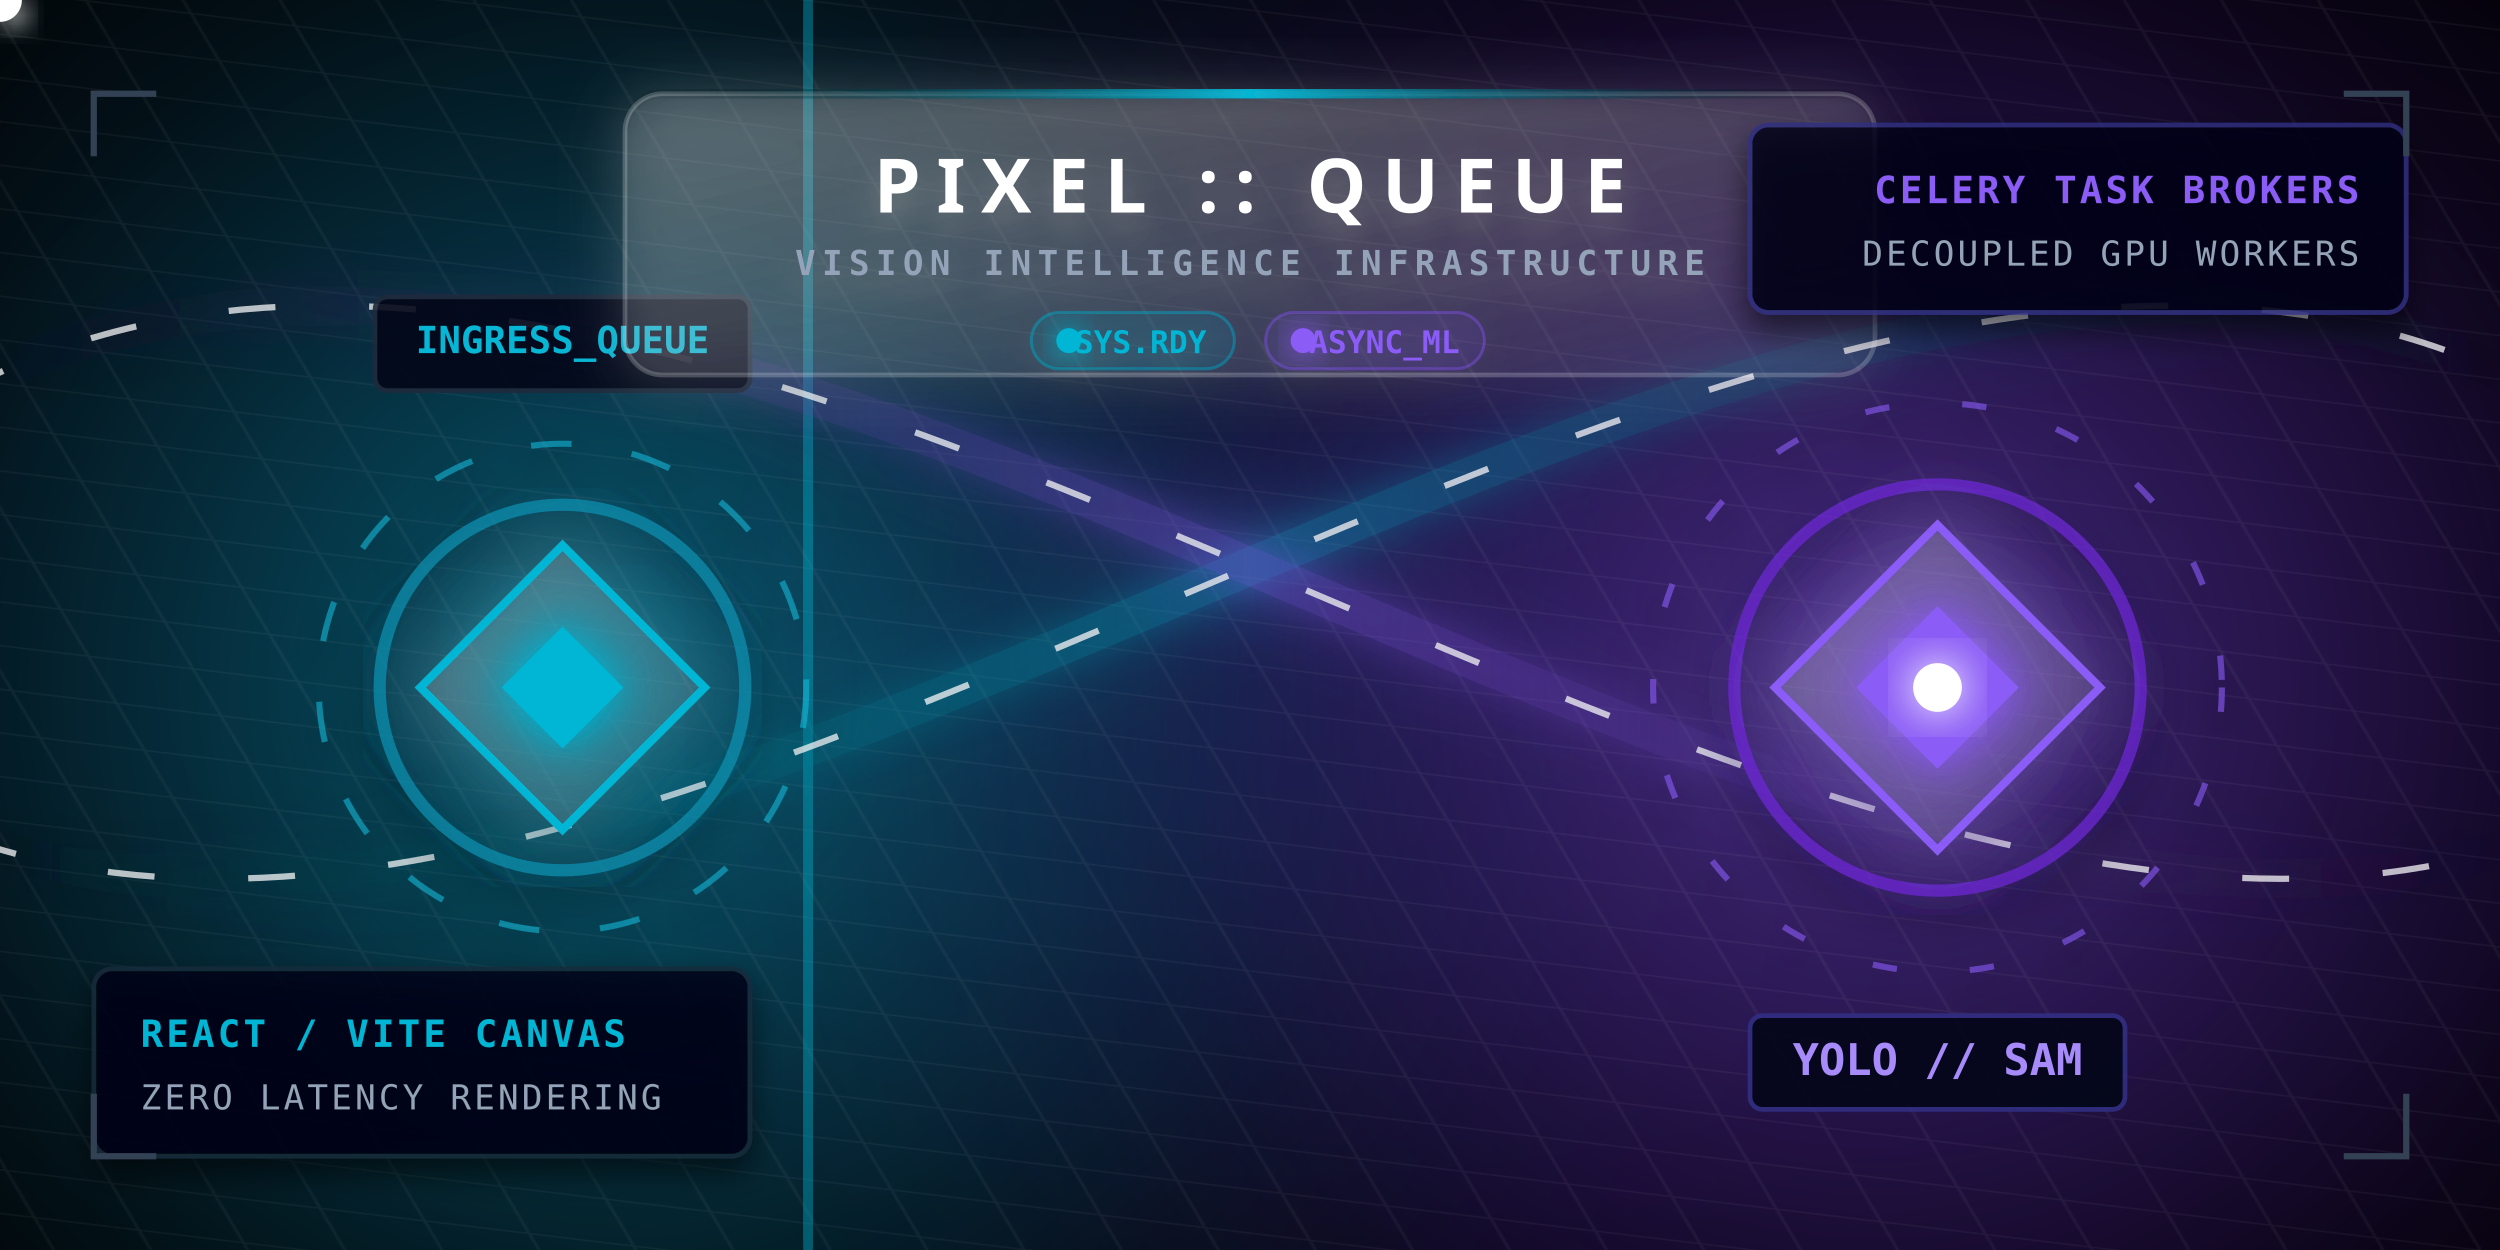
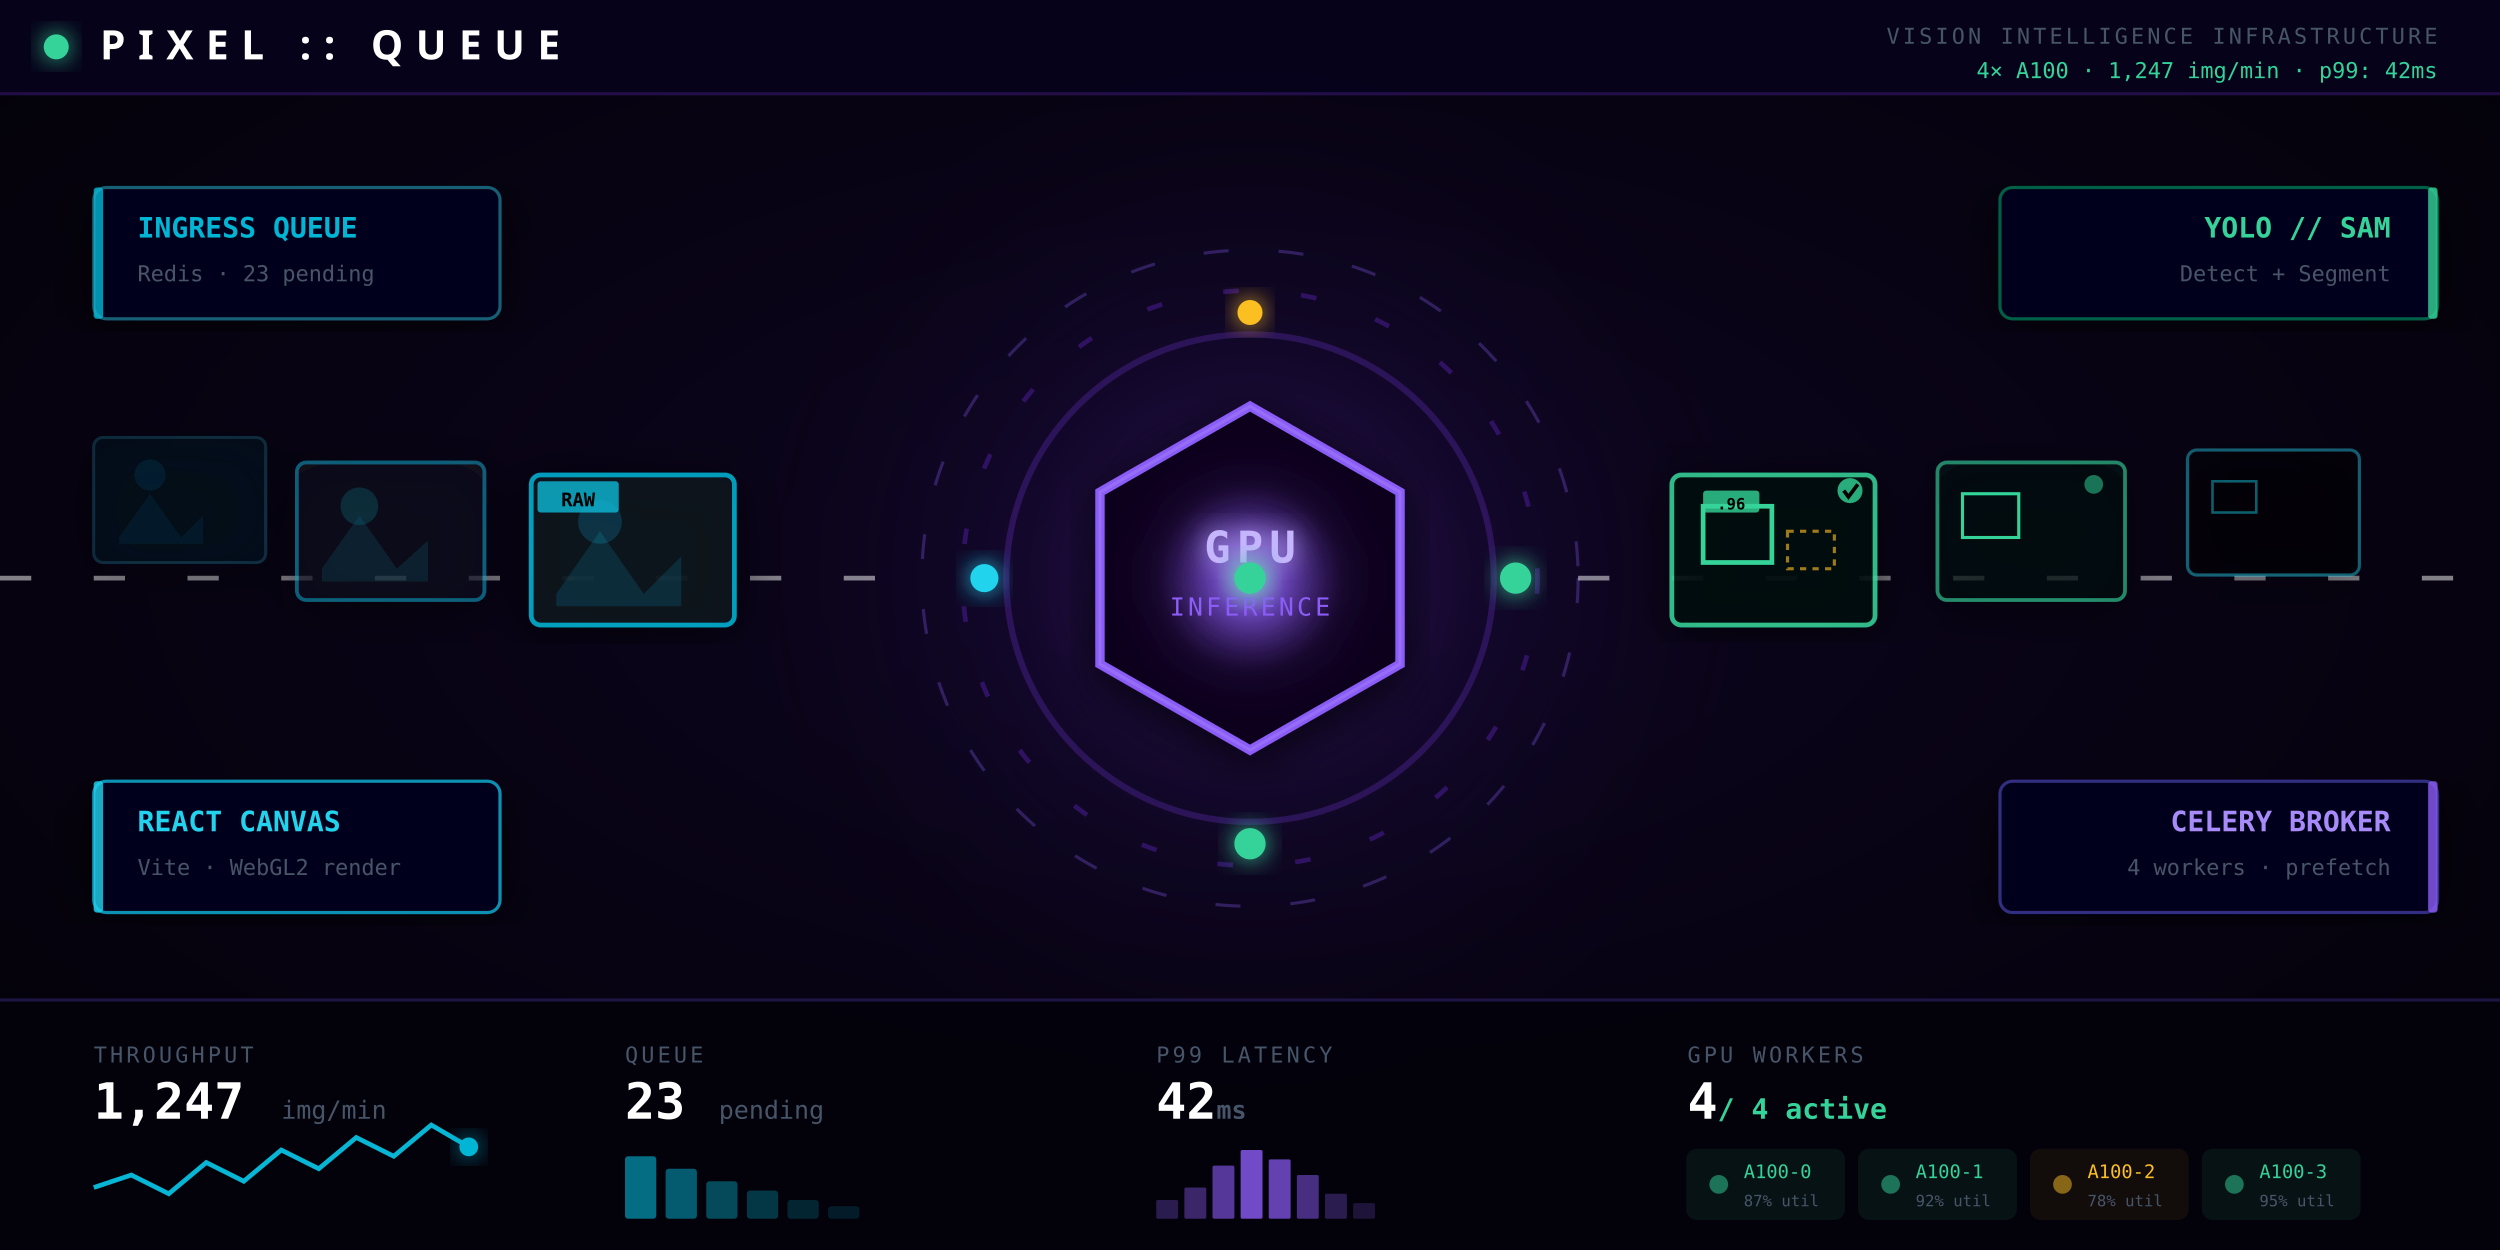
<svg xmlns="http://www.w3.org/2000/svg" viewBox="0 0 800 400" width="100%" height="100%">
  <defs>
-     <radialGradient id="spaceGradient" cx="50%" cy="50%" r="75%">
-       <stop offset="0%" stop-color="#0a051a" />
-       <stop offset="50%" stop-color="#05030d" />
-       <stop offset="100%" stop-color="#000000" />
+     <radialGradient id="bg" cx="50%" cy="45%" r="70%">
+       <stop offset="0%" stop-color="#0D0520" />
+       <stop offset="100%" stop-color="#030108" />
    </radialGradient>
-     <radialGradient id="cyanCore" cx="50%" cy="50%" r="50%">
-       <stop offset="0%" stop-color="#06B6D4" stop-opacity="0.5" />
-       <stop offset="60%" stop-color="#0891B2" stop-opacity="0.1" />
-       <stop offset="100%" stop-color="#020617" stop-opacity="0" />
+     <radialGradient id="coreBlast" cx="50%" cy="50%" r="50%">
+       <stop offset="0%" stop-color="#8B5CF6" stop-opacity="0.3" />
+       <stop offset="40%" stop-color="#6D28D9" stop-opacity="0.08" />
+       <stop offset="100%" stop-color="#000" stop-opacity="0" />
    </radialGradient>
-     <radialGradient id="purpleCore" cx="50%" cy="50%" r="50%">
-       <stop offset="0%" stop-color="#8B5CF6" stop-opacity="0.5" />
-       <stop offset="60%" stop-color="#6D28D9" stop-opacity="0.1" />
-       <stop offset="100%" stop-color="#020617" stop-opacity="0" />
+     <radialGradient id="coreInner" cx="50%" cy="50%" r="50%">
+       <stop offset="0%" stop-color="#C4B5FD" stop-opacity="0.9" />
+       <stop offset="40%" stop-color="#8B5CF6" stop-opacity="0.5" />
+       <stop offset="100%" stop-color="#4C1D95" stop-opacity="0" />
    </radialGradient>
-     <linearGradient id="glassLinear" x1="0" y1="0" x2="1" y2="1">
-       <stop offset="0%" stop-color="#ffffff" stop-opacity="0.15" />
-       <stop offset="100%" stop-color="#ffffff" stop-opacity="0.03" />
+     <linearGradient id="inFlow" x1="0" y1="0" x2="1" y2="0">
+       <stop offset="0%" stop-color="#06B6D4" stop-opacity="0" />
+       <stop offset="100%" stop-color="#06B6D4" stop-opacity="0.8" />
    </linearGradient>
-     <linearGradient id="streamCyan" x1="0" y1="0" x2="1" y2="0">
-       <stop offset="0%" stop-color="#000000" stop-opacity="0" />
-       <stop offset="50%" stop-color="#06B6D4" stop-opacity="1" />
-       <stop offset="100%" stop-color="#000000" stop-opacity="0" />
+     <linearGradient id="outFlow" x1="0" y1="0" x2="1" y2="0">
+       <stop offset="0%" stop-color="#34D399" stop-opacity="0.8" />
+       <stop offset="100%" stop-color="#34D399" stop-opacity="0" />
    </linearGradient>
-     <linearGradient id="streamPurple" x1="0" y1="0" x2="1" y2="0">
-       <stop offset="0%" stop-color="#000000" stop-opacity="0" />
-       <stop offset="50%" stop-color="#8B5CF6" stop-opacity="1" />
-       <stop offset="100%" stop-color="#000000" stop-opacity="0" />
-     </linearGradient>
-     <filter id="glassBlur" x="-20%" y="-20%" width="140%" height="140%">
-       <feGaussianBlur stdDeviation="10" result="blur" />
-       <feComposite in="SourceGraphic" in2="blur" operator="over" />
-     </filter>
-     <filter id="neonGlowCyan" x="-50%" y="-50%" width="200%" height="200%">
-       <feGaussianBlur stdDeviation="5" result="blur1" />
-       <feGaussianBlur stdDeviation="12" result="blur2" />
+     <filter id="g" x="-50%" y="-50%" width="200%" height="200%">
+       <feGaussianBlur stdDeviation="4" />
      <feMerge>
-         <feMergeNode in="blur2" />
-         <feMergeNode in="blur1" />
+         <feMergeNode />
        <feMergeNode in="SourceGraphic" />
      </feMerge>
    </filter>
-     <filter id="neonGlowPurple" x="-50%" y="-50%" width="200%" height="200%">
-       <feGaussianBlur stdDeviation="5" result="blur1" />
-       <feGaussianBlur stdDeviation="12" result="blur2" />
+     <filter id="gb" x="-50%" y="-50%" width="200%" height="200%">
+       <feGaussianBlur stdDeviation="12" />
      <feMerge>
-         <feMergeNode in="blur2" />
-         <feMergeNode in="blur1" />
+         <feMergeNode />
        <feMergeNode in="SourceGraphic" />
      </feMerge>
    </filter>
-     <filter id="deepShadow" x="-30%" y="-30%" width="160%" height="160%">
-       <feDropShadow dx="0" dy="15" stdDeviation="25" flood-color="#000000" flood-opacity="0.9" />
-       <feDropShadow dx="0" dy="5" stdDeviation="5" flood-color="#000000" flood-opacity="0.7" />
+     <filter id="sh" x="-10%" y="-10%" width="120%" height="120%">
+       <feDropShadow dx="0" dy="3" stdDeviation="8" flood-color="#000" flood-opacity="0.8" />
    </filter>
-     <pattern id="isoGrid" width="60" height="34.641" patternUnits="userSpaceOnUse">
-       <path d="M 0 17.32 L 30 0 L 60 17.32 L 30 34.64 Z" fill="none" stroke="#ffffff" stroke-width="1" stroke-opacity="0.05" />
-     </pattern>
-     <path id="flowPath1" d="M -50 250 C 200 400, 600 -50, 850 150" fill="none" />
-     <path id="flowPath2" d="M -50 150 C 200 -50, 600 400, 850 250" fill="none" />
  </defs>
-   <rect width="100%" height="100%" fill="url(#spaceGradient)" />
-   <circle cx="200" cy="220" r="400" fill="url(#cyanCore)" />
-   <circle cx="600" cy="220" r="400" fill="url(#purpleCore)" />
-   <g transform="translate(0, 150) scale(1, 0.45) rotate(45, 400, 200)">
-     <rect x="-600" y="-600" width="2000" height="2000" fill="url(#isoGrid)" />
-     <line x1="-600" y1="-600" x2="1400" y2="1400" stroke="#06B6D4" stroke-width="3" opacity="0.4" filter="url(#neonGlowCyan)">
-       <animate attributeName="x1" values="-600;1400;-600" dur="10s" repeatCount="indefinite" />
-       <animate attributeName="y1" values="-600;1400;-600" dur="10s" repeatCount="indefinite" />
-       <animate attributeName="x2" values="0;2000;0" dur="10s" repeatCount="indefinite" />
-       <animate attributeName="y2" values="0;2000;0" dur="10s" repeatCount="indefinite" />
-     </line>
-   </g>
-   <g opacity="0.9">
-     <path d="M -50 250 C 200 400, 600 -50, 850 150" fill="none" stroke="url(#streamCyan)" stroke-width="12" filter="url(#neonGlowCyan)" opacity="0.4" />
-     <path d="M -50 150 C 200 -50, 600 400, 850 250" fill="none" stroke="url(#streamPurple)" stroke-width="12" filter="url(#neonGlowPurple)" opacity="0.4" />
-     <path d="M -50 250 C 200 400, 600 -50, 850 150" fill="none" stroke="#fff" stroke-width="2" stroke-dasharray="15 30" opacity="0.8">
-       <animate attributeName="stroke-dashoffset" values="45;0" dur="1.2s" repeatCount="indefinite" />
-     </path>
-     <path d="M -50 150 C 200 -50, 600 400, 850 250" fill="none" stroke="#fff" stroke-width="2" stroke-dasharray="15 30" opacity="0.8">
-       <animate attributeName="stroke-dashoffset" values="45;0" dur="1.2s" repeatCount="indefinite" />
-     </path>
-   </g>
-   <g>
-     <circle r="6" fill="#FFF" filter="url(#neonGlowCyan)">
-       <animateMotion dur="4s" repeatCount="indefinite" rotate="auto">
-         <mpath href="#flowPath1" />
-       </animateMotion>
+   <rect width="800" height="400" fill="url(#bg)" />
+   <rect width="800" height="30" fill="#06021A" opacity="0.97" />
+   <line x1="0" y1="30" x2="800" y2="30" stroke="#4C1D95" stroke-width="1" opacity="0.4" />
+   <circle cx="18" cy="15" r="4" fill="#34D399" filter="url(#g)">
+     <animate attributeName="opacity" values="1;0.5;1" dur="2s" repeatCount="indefinite" />
+   </circle>
+   <text x="32" y="19" fill="#FFF" font-family="system-ui,sans-serif" font-size="13" font-weight="900" letter-spacing="4">PIXEL :: QUEUE</text>
+   <text x="780" y="14" fill="#475569" font-family="monospace" font-size="7" text-anchor="end" letter-spacing="1">VISION INTELLIGENCE INFRASTRUCTURE</text>
+   <text x="780" y="25" fill="#34D399" font-family="monospace" font-size="7" text-anchor="end">4× A100 · 1,247 img/min · p99: 42ms</text>
+   <circle cx="400" cy="185" r="180" fill="url(#coreBlast)" />
+   <g transform="translate(400, 185)">
+     <circle r="105" fill="none" stroke="#8B5CF6" stroke-width="1" stroke-dasharray="8 16" opacity="0.3">
+       <animateTransform attributeName="transform" type="rotate" from="0" to="360" dur="30s" repeatCount="indefinite" />
    </circle>
-     <circle r="4" fill="#FFF" filter="url(#neonGlowCyan)">
-       <animateMotion dur="5.5s" repeatCount="indefinite" rotate="auto" begin="1s">
-         <mpath href="#flowPath1" />
-       </animateMotion>
+     <circle r="92" fill="none" stroke="#6D28D9" stroke-width="1.5" stroke-dasharray="5 20" opacity="0.35">
+       <animateTransform attributeName="transform" type="rotate" from="360" to="0" dur="22s" repeatCount="indefinite" />
    </circle>
-     <circle r="6" fill="#FFF" filter="url(#neonGlowPurple)">
-       <animateMotion dur="4.5s" repeatCount="indefinite" rotate="auto" begin="0.5s">
-         <mpath href="#flowPath2" />
-       </animateMotion>
+     <circle r="78" fill="none" stroke="#7C3AED" stroke-width="2" opacity="0.25" />
+     <polygon points="0,-55 48,-27.5 48,27.5 0,55 -48,27.5 -48,-27.5" fill="#08021A" stroke="#8B5CF6" stroke-width="3" filter="url(#sh)" />
+     <polygon points="0,-55 48,-27.5 48,27.5 0,55 -48,27.5 -48,-27.5" fill="none" stroke="#C4B5FD" stroke-width="1" opacity="0.2" />
+     <circle r="30" fill="url(#coreInner)" filter="url(#gb)">
+       <animate attributeName="r" values="28;35;28" dur="3s" repeatCount="indefinite" />
    </circle>
-     <circle r="7" fill="#FFF" filter="url(#neonGlowPurple)">
-       <animateMotion dur="6s" repeatCount="indefinite" rotate="auto" begin="2s">
-         <mpath href="#flowPath2" />
-       </animateMotion>
-     </circle>
-   </g>
-   <g transform="translate(180, 220) scale(1.3)" filter="url(#deepShadow)">
-     <circle cx="0" cy="0" r="60" fill="none" stroke="#06B6D4" stroke-width="1.5" stroke-dasharray="10 15" opacity="0.6">
-       <animateTransform attributeName="transform" type="rotate" from="0" to="360" dur="20s" repeatCount="indefinite" />
-     </circle>
-     <circle cx="0" cy="0" r="45" fill="none" stroke="#0891B2" stroke-width="3" opacity="0.7" />
-     <polygon points="0,-35 35,0 0,35 -35,0" fill="url(#glassLinear)" stroke="#06B6D4" stroke-width="2" filter="url(#glassBlur)" />
-     <polygon points="0,-15 15,0 0,15 -15,0" fill="#06B6D4" filter="url(#neonGlowCyan)">
-       <animate attributeName="opacity" values="0.6;1;0.6" dur="2s" repeatCount="indefinite" />
-     </polygon>
-   </g>
-   <g transform="translate(180, 110)">
-     <rect x="-60" y="-15" width="120" height="30" rx="4" fill="#020617" stroke="#1E293B" stroke-width="1.5" opacity="0.9" />
-     <text x="0" y="3" fill="#06B6D4" font-family="monospace" font-size="12" font-weight="900" text-anchor="middle">INGRESS_QUEUE</text>
-   </g>
-   <g transform="translate(620, 220) scale(1.3)" filter="url(#deepShadow)">
-     <circle cx="0" cy="0" r="70" fill="none" stroke="#8B5CF6" stroke-width="1.5" stroke-dasharray="6 18" opacity="0.6">
-       <animateTransform attributeName="transform" type="rotate" from="360" to="0" dur="25s" repeatCount="indefinite" />
-     </circle>
-     <circle cx="0" cy="0" r="50" fill="none" stroke="#6D28D9" stroke-width="3" opacity="0.7" />
-     <polygon points="0,-40 40,0 0,40 -40,0" fill="url(#glassLinear)" stroke="#8B5CF6" stroke-width="2" filter="url(#glassBlur)" />
-     <polygon points="0,-20 20,0 0,20 -20,0" fill="#8B5CF6" filter="url(#neonGlowPurple)">
-       <animate attributeName="opacity" values="0.7;1;0.7" dur="1.5s" repeatCount="indefinite" />
-     </polygon>
-     <circle cx="0" cy="0" r="6" fill="#FFF" filter="url(#neonGlowPurple)" />
-   </g>
-   <g transform="translate(620, 340)">
-     <rect x="-60" y="-15" width="120" height="30" rx="4" fill="#020617" stroke="#312E81" stroke-width="1.5" opacity="0.9" />
-     <text x="0" y="4" fill="#A78BFA" font-family="monospace" font-size="14" font-weight="900" text-anchor="middle">YOLO // SAM</text>
-   </g>
-   <g transform="translate(200, 30)" filter="url(#deepShadow)">
-     <rect width="400" height="90" rx="12" fill="url(#glassLinear)" stroke="#ffffff" stroke-width="1.5" stroke-opacity="0.2" filter="url(#glassBlur)" />
-     <path d="M 0 12 C 0 5.3 5.3 0 12 0 L 388 0 C 394.6 0 400 5.3 400 12" fill="none" stroke="url(#streamCyan)" stroke-width="3" />
-     <text x="200" y="38" fill="#FFFFFF" font-family="system-ui, sans-serif" font-size="24" font-weight="900" letter-spacing="5" text-anchor="middle">PIXEL :: QUEUE</text>
-     <text x="200" y="58" fill="#94A3B8" font-family="monospace" font-size="11" font-weight="600" letter-spacing="2" text-anchor="middle">VISION INTELLIGENCE INFRASTRUCTURE</text>
-     <g transform="translate(130, 70)">
-       <rect x="0" y="0" width="65" height="18" rx="9" fill="#06B6D4" fill-opacity="0.1" stroke="#06B6D4" stroke-opacity="0.4" />
-       <circle cx="12" cy="9" r="4" fill="#06B6D4" filter="url(#neonGlowCyan)" />
-       <text x="35" y="13" fill="#06B6D4" font-family="monospace" font-size="10" font-weight="bold" text-anchor="middle">SYS.RDY</text>
-     </g>
-     <g transform="translate(205, 70)">
-       <rect x="0" y="0" width="70" height="18" rx="9" fill="#8B5CF6" fill-opacity="0.1" stroke="#8B5CF6" stroke-opacity="0.4" />
-       <circle cx="12" cy="9" r="4" fill="#8B5CF6" filter="url(#neonGlowPurple)" />
-       <text x="38" y="13" fill="#8B5CF6" font-family="monospace" font-size="10" font-weight="bold" text-anchor="middle">ASYNC_ML</text>
-     </g>
-   </g>
-   <g transform="translate(30, 310)" filter="url(#deepShadow)">
-     <rect width="210" height="60" rx="6" fill="#020617" stroke="#1E293B" stroke-width="1.5" opacity="0.8" />
-     <text x="15" y="25" fill="#06B6D4" font-family="monospace" font-size="12" font-weight="bold" letter-spacing="1">REACT / VITE CANVAS</text>
-     <text x="15" y="45" fill="#94A3B8" font-family="monospace" font-size="11" letter-spacing="1">ZERO LATENCY RENDERING</text>
-   </g>
-   <g transform="translate(560, 40)" filter="url(#deepShadow)">
-     <rect width="210" height="60" rx="6" fill="#020617" stroke="#312E81" stroke-width="1.5" opacity="0.8" />
-     <text x="195" y="25" fill="#8B5CF6" font-family="monospace" font-size="12" font-weight="bold" letter-spacing="1" text-anchor="end">CELERY TASK BROKERS</text>
-     <text x="195" y="45" fill="#94A3B8" font-family="monospace" font-size="11" letter-spacing="1" text-anchor="end">DECOUPLED GPU WORKERS</text>
-   </g>
-   <g stroke="#334155" stroke-width="2" fill="none">
-     <path d="M 30 50 L 30 30 L 50 30" />
-     <path d="M 770 50 L 770 30 L 750 30" />
-     <path d="M 30 350 L 30 370 L 50 370" />
-     <path d="M 770 350 L 770 370 L 750 370" />
+     <text x="0" y="-5" fill="#C4B5FD" font-family="monospace" font-size="14" font-weight="900" text-anchor="middle" letter-spacing="2" filter="url(#g)">GPU</text>
+     <text x="0" y="12" fill="#8B5CF6" font-family="monospace" font-size="8" text-anchor="middle" letter-spacing="1">INFERENCE</text>
+     <g>
+       <circle r="5" fill="#34D399" filter="url(#g)">
+         <animateTransform attributeName="transform" type="rotate" from="0" to="360" dur="8s" repeatCount="indefinite" />
+         <animate attributeName="cx" values="85;85" dur="8s" />
+         <animate attributeName="cy" values="0;0" dur="8s" />
+       </circle>
+       <circle cx="85" cy="0" r="5" fill="#34D399" filter="url(#g)">
+         <animateTransform attributeName="transform" type="rotate" from="0" to="360" dur="8s" repeatCount="indefinite" />
+       </circle>
+     </g>
+     <g>
+       <circle cx="-85" cy="0" r="4.5" fill="#22D3EE" filter="url(#g)">
+         <animateTransform attributeName="transform" type="rotate" from="90" to="450" dur="10s" repeatCount="indefinite" />
+       </circle>
+     </g>
+     <g>
+       <circle cx="0" cy="-85" r="4" fill="#FBBF24" filter="url(#g)">
+         <animateTransform attributeName="transform" type="rotate" from="180" to="540" dur="12s" repeatCount="indefinite" />
+       </circle>
+     </g>
+     <g>
+       <circle cx="0" cy="85" r="5" fill="#34D399" filter="url(#g)">
+         <animateTransform attributeName="transform" type="rotate" from="270" to="630" dur="9s" repeatCount="indefinite" />
+       </circle>
+     </g>
+   </g>
+   <line x1="0" y1="185" x2="295" y2="185" stroke="url(#inFlow)" stroke-width="4" filter="url(#g)" />
+   <line x1="0" y1="185" x2="295" y2="185" stroke="#FFF" stroke-width="1.5" stroke-dasharray="10 20" opacity="0.5">
+     <animate attributeName="stroke-dashoffset" values="30;0" dur="1s" repeatCount="indefinite" />
+   </line>
+   <g filter="url(#sh)">
+     <rect x="30" y="140" width="55" height="40" rx="3" fill="#0A1520" stroke="#155E75" stroke-width="1" opacity="0.4" />
+     <circle cx="48" cy="152" r="5" fill="#06B6D4" opacity="0.1" />
+     <polygon points="38,172 48,158 58,172 65,165 65,174 38,174" fill="#06B6D4" opacity="0.08" />
+     <rect x="95" y="148" width="60" height="44" rx="3" fill="#0A1520" stroke="#0891B2" stroke-width="1.2" opacity="0.6" />
+     <circle cx="115" cy="162" r="6" fill="#06B6D4" opacity="0.15" />
+     <polygon points="103,182 115,165 127,182 137,173 137,186 103,186" fill="#06B6D4" opacity="0.1" />
+     <rect x="170" y="152" width="65" height="48" rx="3" fill="#0A1520" stroke="#06B6D4" stroke-width="1.5" opacity="0.85" />
+     <circle cx="192" cy="167" r="7" fill="#06B6D4" opacity="0.2" />
+     <polygon points="178,190 192,170 206,190 218,178 218,194 178,194" fill="#06B6D4" opacity="0.15" />
+     <rect x="172" y="154" width="26" height="10" rx="1" fill="#06B6D4" opacity="0.8" />
+     <text x="185" y="162" fill="#000" font-family="monospace" font-size="6" font-weight="bold" text-anchor="middle">RAW</text>
+   </g>
+   <g transform="translate(30, 60)" filter="url(#sh)">
+     <rect width="130" height="42" rx="4" fill="#06021A" stroke="#155E75" stroke-width="1" />
+     <rect width="3" height="42" rx="1" fill="#06B6D4" opacity="0.8" />
+     <text x="14" y="16" fill="#06B6D4" font-family="monospace" font-size="9" font-weight="bold">INGRESS QUEUE</text>
+     <text x="14" y="30" fill="#475569" font-family="monospace" font-size="7">Redis · 23 pending</text>
+   </g>
+   <g transform="translate(30, 250)" filter="url(#sh)">
+     <rect width="130" height="42" rx="4" fill="#06021A" stroke="#0891B2" stroke-width="1" />
+     <rect width="3" height="42" rx="1" fill="#22D3EE" opacity="0.8" />
+     <text x="14" y="16" fill="#22D3EE" font-family="monospace" font-size="9" font-weight="bold">REACT CANVAS</text>
+     <text x="14" y="30" fill="#475569" font-family="monospace" font-size="7">Vite · WebGL2 render</text>
+   </g>
+   <line x1="505" y1="185" x2="800" y2="185" stroke="url(#outFlow)" stroke-width="4" filter="url(#g)" />
+   <line x1="505" y1="185" x2="800" y2="185" stroke="#FFF" stroke-width="1.5" stroke-dasharray="10 20" opacity="0.5">
+     <animate attributeName="stroke-dashoffset" values="30;0" dur="1s" repeatCount="indefinite" />
+   </line>
+   <g filter="url(#sh)">
+     <rect x="535" y="152" width="65" height="48" rx="3" fill="#050D08" stroke="#34D399" stroke-width="1.5" opacity="0.85" />
+     <rect x="545" y="162" width="22" height="18" fill="none" stroke="#34D399" stroke-width="1.5" />
+     <rect x="545" y="157" width="18" height="7" fill="#34D399" rx="1" opacity="0.8" />
+     <text x="554" y="163" fill="#000" font-family="monospace" font-size="5" font-weight="bold" text-anchor="middle">.96</text>
+     <rect x="572" y="170" width="15" height="12" fill="none" stroke="#FBBF24" stroke-width="1" stroke-dasharray="2 2" opacity="0.6" />
+     <circle cx="592" cy="157" r="4" fill="#34D399" opacity="0.8" />
+     <path d="M 590 157 L 591.5 159 L 594.5 155" fill="none" stroke="#000" stroke-width="1.2" />
+     <rect x="620" y="148" width="60" height="44" rx="3" fill="#050D08" stroke="#34D399" stroke-width="1.2" opacity="0.6" />
+     <rect x="628" y="158" width="18" height="14" fill="none" stroke="#34D399" stroke-width="1" />
+     <circle cx="670" cy="155" r="3" fill="#34D399" opacity="0.5" />
+     <rect x="700" y="144" width="55" height="40" rx="3" fill="#050D08" stroke="#22D3EE" stroke-width="1" opacity="0.4" />
+     <rect x="708" y="154" width="14" height="10" fill="none" stroke="#22D3EE" stroke-width="0.8" opacity="0.4" />
+   </g>
+   <g transform="translate(640, 60)" filter="url(#sh)">
+     <rect width="140" height="42" rx="4" fill="#06021A" stroke="#065F46" stroke-width="1" />
+     <rect x="137" width="3" height="42" rx="1" fill="#34D399" opacity="0.8" />
+     <text x="125" y="16" fill="#34D399" font-family="monospace" font-size="9" font-weight="bold" text-anchor="end">YOLO // SAM</text>
+     <text x="125" y="30" fill="#475569" font-family="monospace" font-size="7" text-anchor="end">Detect + Segment</text>
+   </g>
+   <g transform="translate(640, 250)" filter="url(#sh)">
+     <rect width="140" height="42" rx="4" fill="#06021A" stroke="#312E81" stroke-width="1" />
+     <rect x="137" width="3" height="42" rx="1" fill="#8B5CF6" opacity="0.8" />
+     <text x="125" y="16" fill="#A78BFA" font-family="monospace" font-size="9" font-weight="bold" text-anchor="end">CELERY BROKER</text>
+     <text x="125" y="30" fill="#475569" font-family="monospace" font-size="7" text-anchor="end">4 workers · prefetch</text>
+   </g>
+   <rect x="0" y="320" width="800" height="80" fill="#03010A" opacity="0.97" />
+   <line x1="0" y1="320" x2="800" y2="320" stroke="#1E1545" stroke-width="1" />
+   <g font-family="monospace">
+     <g transform="translate(30, 332)">
+       <text y="8" fill="#475569" font-size="7" letter-spacing="1">THROUGHPUT</text>
+       <text y="26" fill="#FFF" font-size="16" font-weight="bold">1,247</text>
+       <text x="60" y="26" fill="#475569" font-size="8">img/min</text>
+       <polyline points="0,48 12,44 24,50 36,40 48,46 60,36 72,42 84,32 96,38 108,28 120,35" fill="none" stroke="#06B6D4" stroke-width="1.5" />
+       <circle cx="120" cy="35" r="3" fill="#06B6D4" filter="url(#g)" />
+     </g>
+     <g transform="translate(200, 332)">
+       <text y="8" fill="#475569" font-size="7" letter-spacing="1">QUEUE</text>
+       <text y="26" fill="#FFF" font-size="16" font-weight="bold">23</text>
+       <text x="30" y="26" fill="#475569" font-size="8">pending</text>
+       <g transform="translate(0, 36)">
+         <rect x="0" y="2" width="10" height="20" rx="1" fill="#06B6D4" opacity="0.6" />
+         <rect x="13" y="6" width="10" height="16" rx="1" fill="#06B6D4" opacity="0.5" />
+         <rect x="26" y="10" width="10" height="12" rx="1" fill="#06B6D4" opacity="0.4" />
+         <rect x="39" y="13" width="10" height="9" rx="1" fill="#06B6D4" opacity="0.3" />
+         <rect x="52" y="16" width="10" height="6" rx="1" fill="#06B6D4" opacity="0.2" />
+         <rect x="65" y="18" width="10" height="4" rx="1" fill="#06B6D4" opacity="0.15" />
+       </g>
+     </g>
+     <g transform="translate(370, 332)">
+       <text y="8" fill="#475569" font-size="7" letter-spacing="1">P99 LATENCY</text>
+       <text y="26" fill="#FFF" font-size="16" font-weight="bold">42<tspan fill="#475569" font-size="8">ms</tspan>
+       </text>
+       <g transform="translate(0, 36)" fill="#8B5CF6">
+         <rect x="0" y="16" width="7" height="6" rx="0.5" opacity="0.3" />
+         <rect x="9" y="12" width="7" height="10" rx="0.5" opacity="0.4" />
+         <rect x="18" y="5" width="7" height="17" rx="0.5" opacity="0.6" />
+         <rect x="27" y="0" width="7" height="22" rx="0.5" opacity="0.8" />
+         <rect x="36" y="3" width="7" height="19" rx="0.5" opacity="0.7" />
+         <rect x="45" y="8" width="7" height="14" rx="0.5" opacity="0.5" />
+         <rect x="54" y="14" width="7" height="8" rx="0.5" opacity="0.3" />
+         <rect x="63" y="17" width="7" height="5" rx="0.5" opacity="0.2" />
+       </g>
+     </g>
+     <g transform="translate(540, 332)">
+       <text y="8" fill="#475569" font-size="7" letter-spacing="1">GPU WORKERS</text>
+       <text y="26" fill="#FFF" font-size="16" font-weight="bold">4<tspan fill="#34D399" font-size="9"> / 4 active</tspan>
+       </text>
+       <g transform="translate(0, 36)" font-size="6">
+         <rect x="0" y="0" width="50" height="22" rx="3" fill="#34D399" opacity="0.08" stroke="#34D399" stroke-width="0.8" />
+         <circle cx="10" cy="11" r="3" fill="#34D399" opacity="0.5" />
+         <text x="18" y="9" fill="#34D399">A100-0</text>
+         <text x="18" y="18" fill="#475569" font-size="5">87% util</text>
+         <rect x="55" y="0" width="50" height="22" rx="3" fill="#34D399" opacity="0.08" stroke="#34D399" stroke-width="0.8" />
+         <circle cx="65" cy="11" r="3" fill="#34D399" opacity="0.5" />
+         <text x="73" y="9" fill="#34D399">A100-1</text>
+         <text x="73" y="18" fill="#475569" font-size="5">92% util</text>
+         <rect x="110" y="0" width="50" height="22" rx="3" fill="#FBBF24" opacity="0.06" stroke="#FBBF24" stroke-width="0.8" />
+         <circle cx="120" cy="11" r="3" fill="#FBBF24" opacity="0.5" />
+         <text x="128" y="9" fill="#FBBF24">A100-2</text>
+         <text x="128" y="18" fill="#475569" font-size="5">78% util</text>
+         <rect x="165" y="0" width="50" height="22" rx="3" fill="#34D399" opacity="0.08" stroke="#34D399" stroke-width="0.8" />
+         <circle cx="175" cy="11" r="3" fill="#34D399" opacity="0.5" />
+         <text x="183" y="9" fill="#34D399">A100-3</text>
+         <text x="183" y="18" fill="#475569" font-size="5">95% util</text>
+       </g>
+     </g>
  </g>
</svg>
